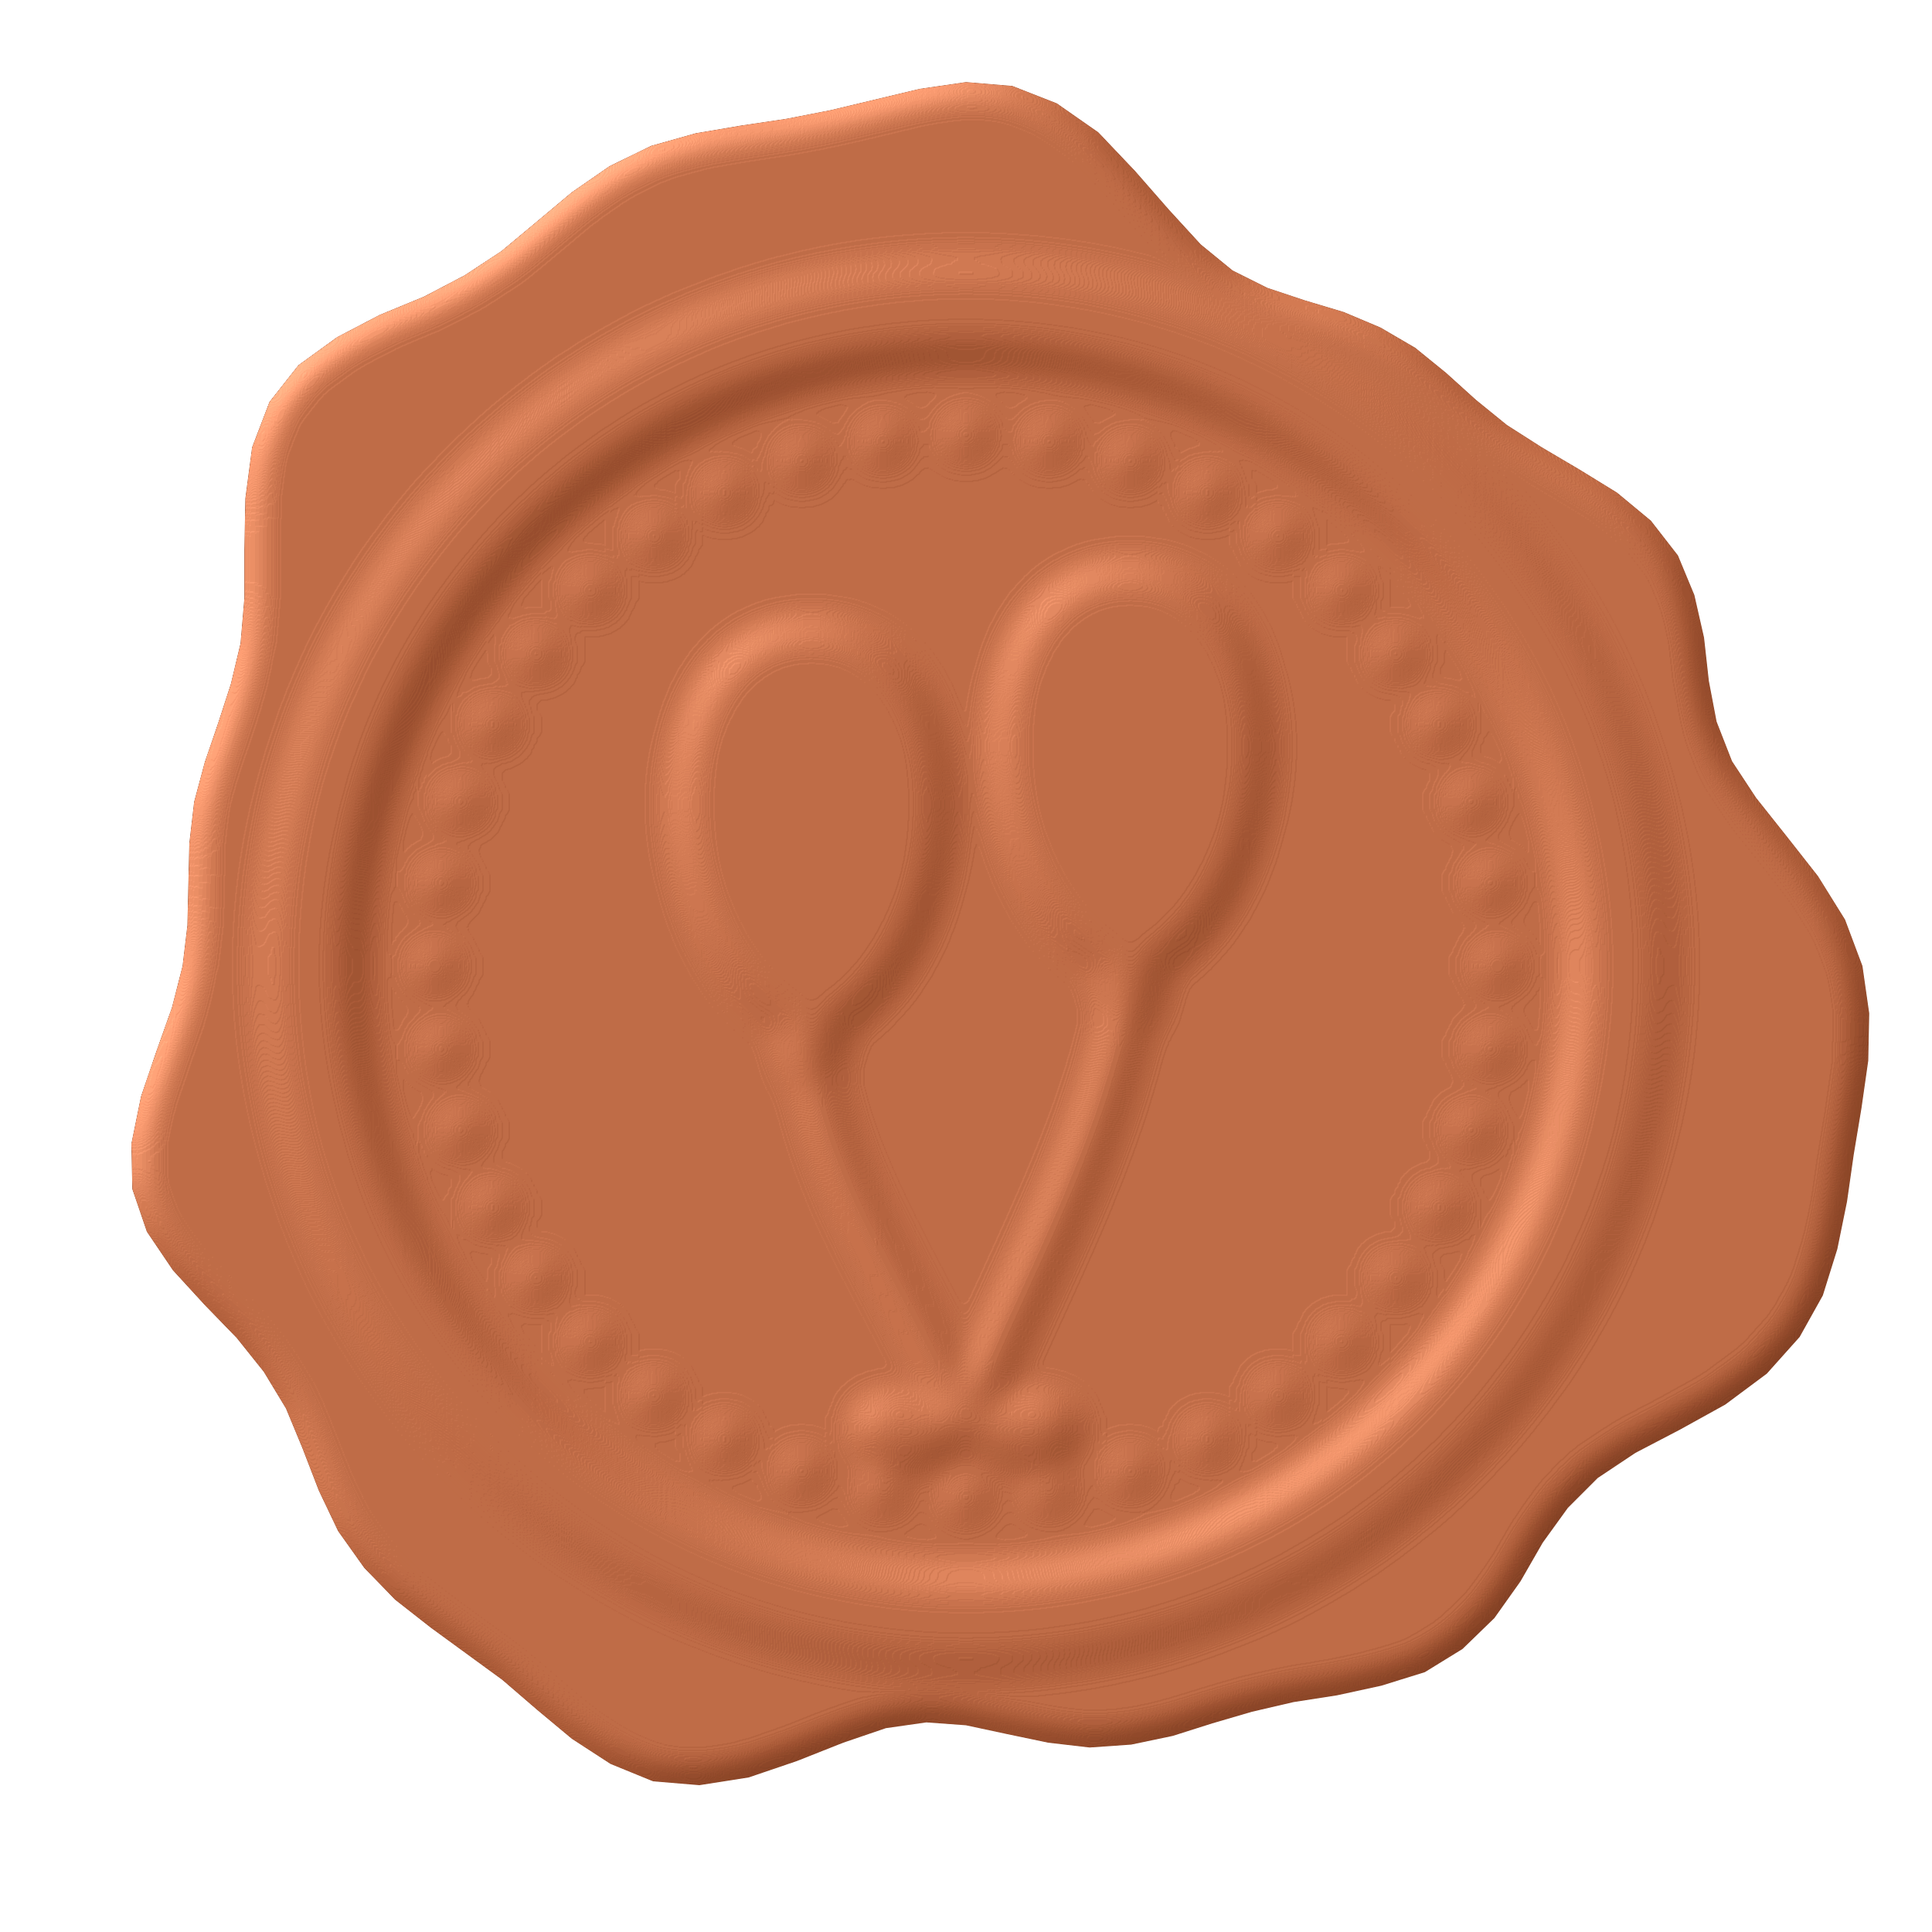
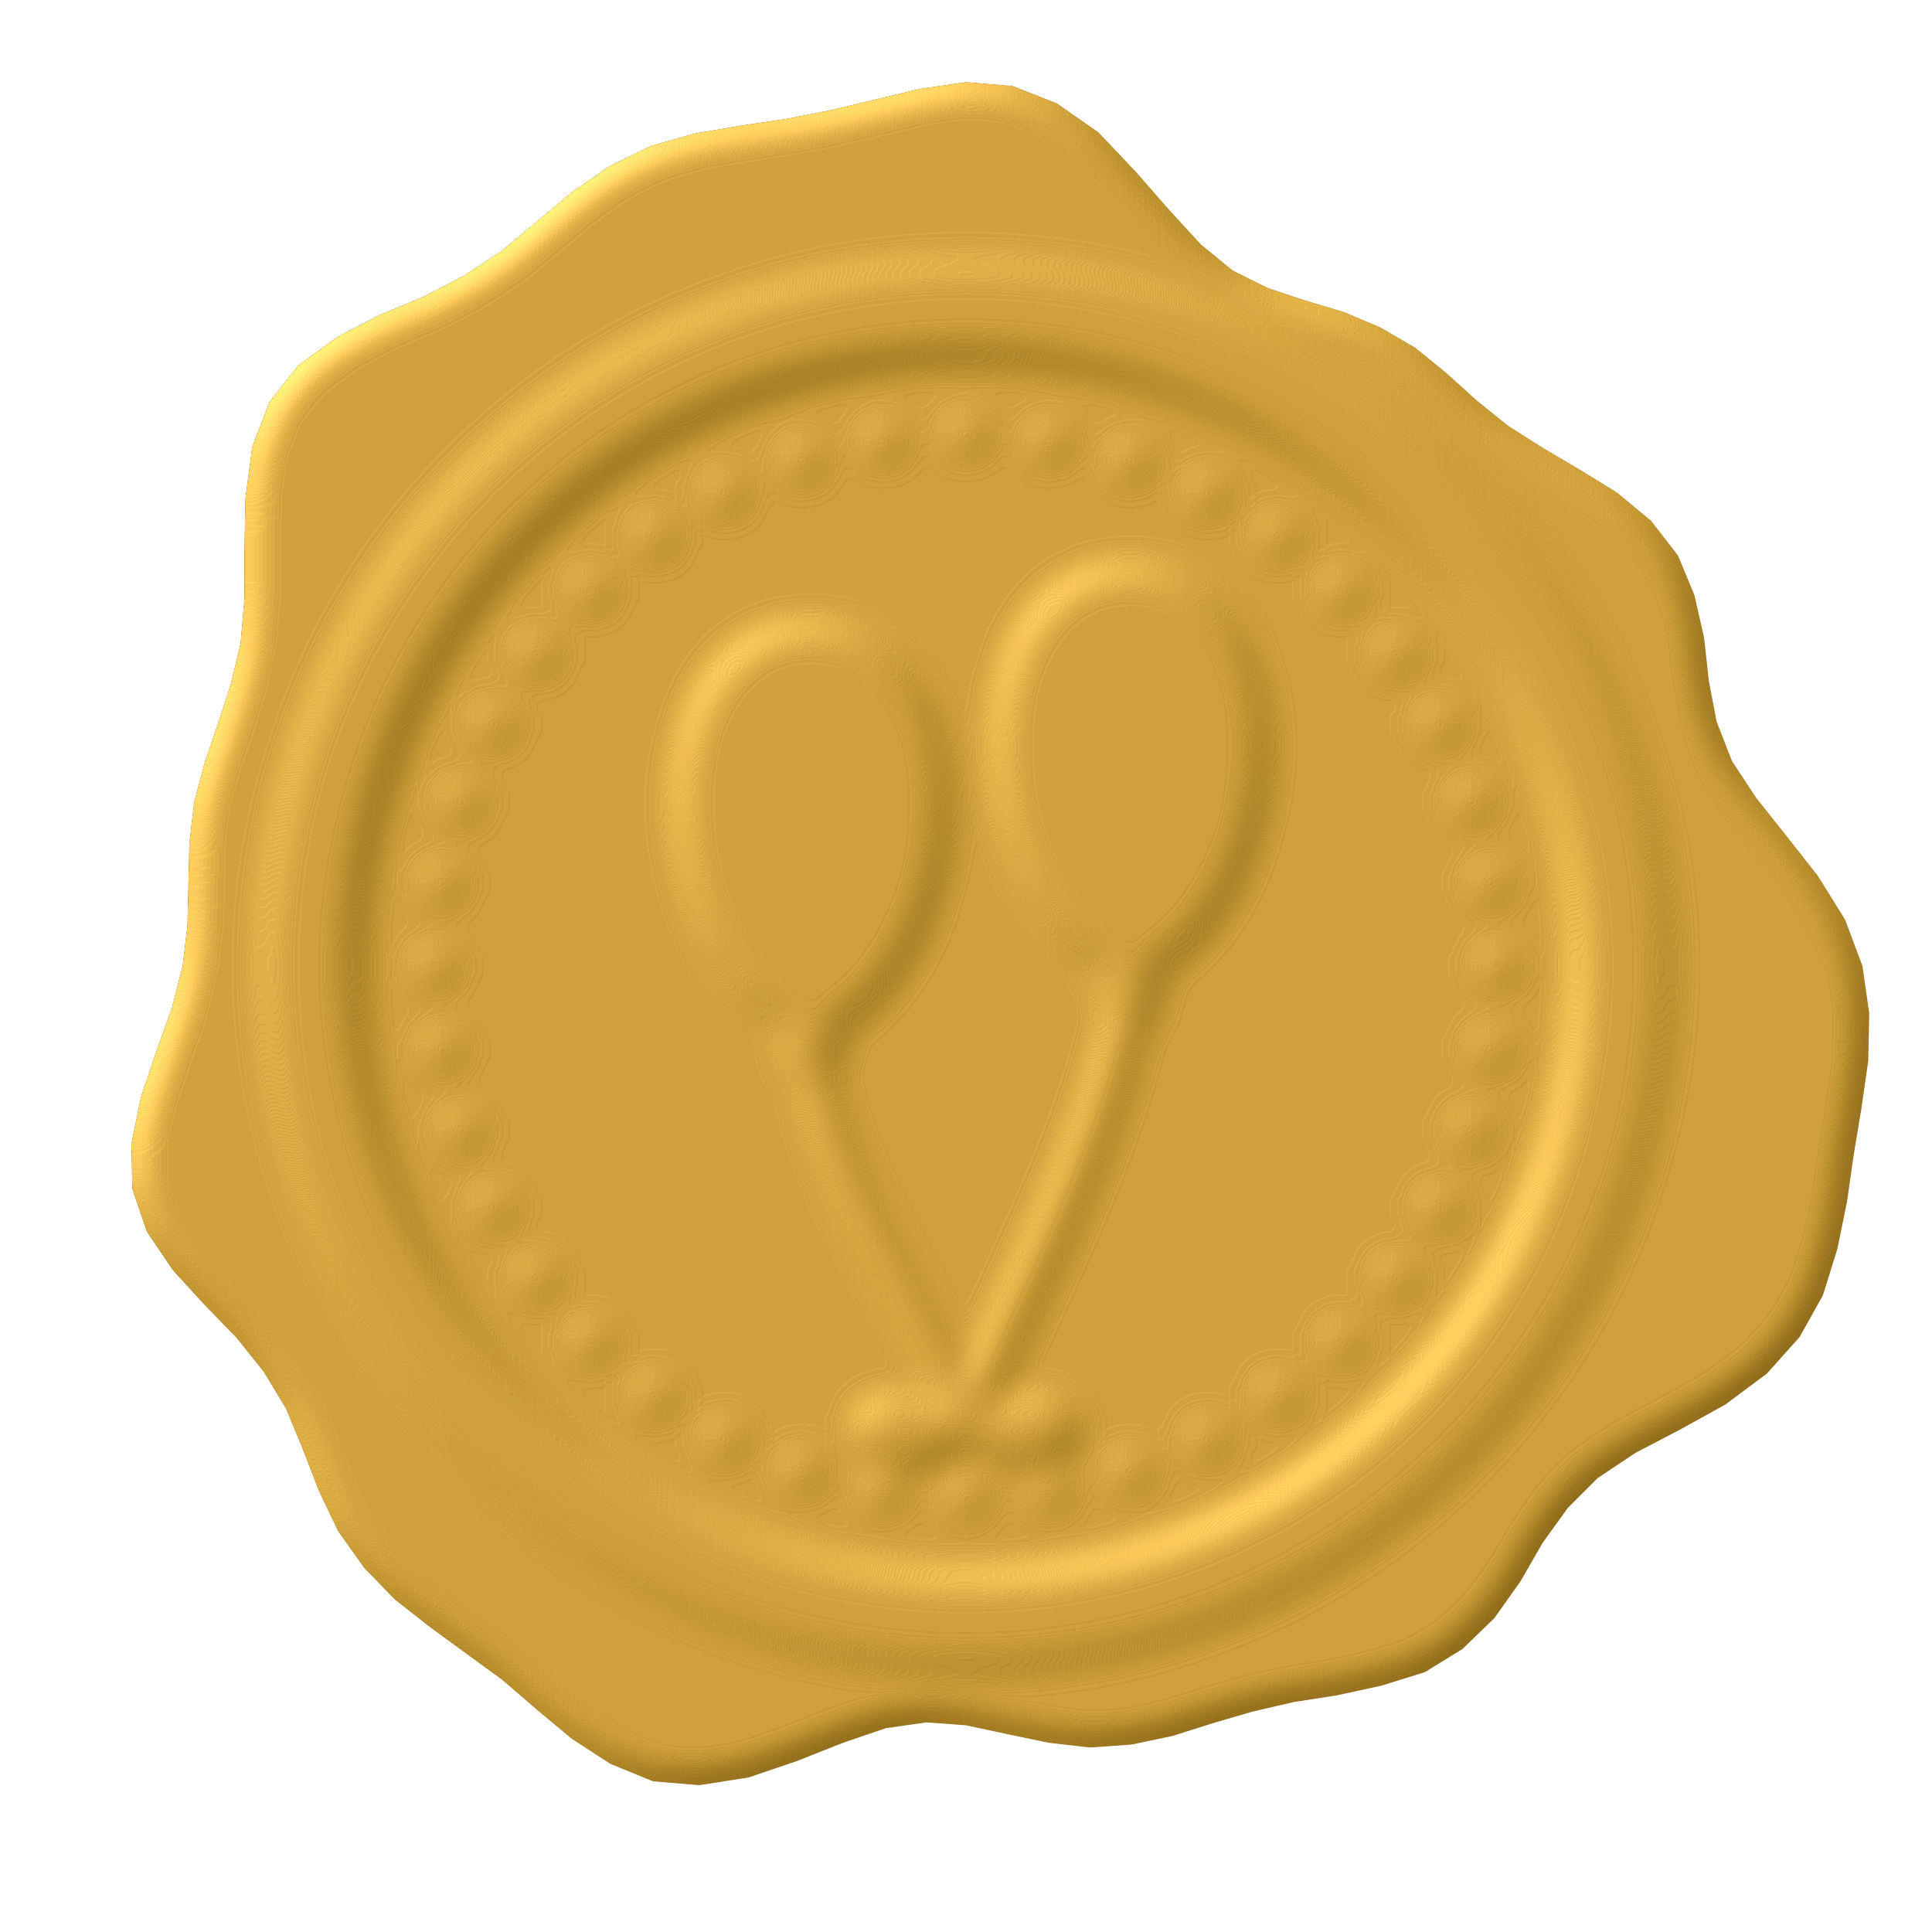
<svg xmlns="http://www.w3.org/2000/svg" viewBox="0 0 200 200">
  <defs>
    <filter id="cera" x="-5%" y="-5%" width="110%" height="110%" color-interpolation-filters="sRGB">
      <feColorMatrix in="SourceGraphic" type="luminanceToAlpha" result="h0" />
      <feGaussianBlur in="h0" stdDeviation="1.6" result="h" />
      <feDiffuseLighting in="h" surfaceScale="7" diffuseConstant="1.05" lighting-color="#fff" result="dif">
        <feDistantLight azimuth="225" elevation="48" />
      </feDiffuseLighting>
      <feSpecularLighting in="h" surfaceScale="7" specularConstant="1" specularExponent="24" lighting-color="#fff4ea" result="spec">
        <feDistantLight azimuth="225" elevation="52" />
      </feSpecularLighting>
-       <feFlood flood-color="#A9512B" result="col" />
+       <feFlood flood-color="#B98A1F" result="col" />
      <feComposite in="col" in2="dif" operator="arithmetic" k1="1.2" result="lit" />
      <feComposite in="lit" in2="SourceAlpha" operator="in" result="litM" />
      <feComposite in="spec" in2="SourceAlpha" operator="in" result="specM" />
      <feComposite in="specM" in2="litM" operator="arithmetic" k2=".5" k3="1" />
    </filter>
  </defs>
  <g filter="url(#cera)">
    <path d="M192.8 100.0L193.5 104.9L193.4 109.8L192.7 114.7L191.9 119.5L191.2 124.4L190.2 129.3L188.7 134.1L186.3 138.4L182.9 142.2L178.6 145.4L173.9 148.0L169.3 150.4L165.4 153.0L162.3 156.1L159.7 159.7L157.4 163.7L154.7 167.5L151.4 170.7L147.5 173.1L143.0 174.5L138.4 175.5L133.9 176.2L129.6 177.2L125.5 178.4L121.4 179.7L117.1 180.6L112.8 180.9L108.5 180.4L104.2 179.5L100.0 178.6L95.9 178.3L91.7 178.9L87.3 180.4L82.5 182.3L77.5 184.0L72.4 184.8L67.6 184.4L63.2 182.6L59.2 180.0L55.6 177.0L52.0 173.9L48.3 171.2L44.6 168.5L40.9 165.6L37.7 162.3L35.0 158.5L33.0 154.3L31.3 149.9L29.6 145.8L27.3 142.0L24.5 138.5L21.2 135.1L17.9 131.5L15.2 127.5L13.7 123.1L13.6 118.4L14.6 113.5L16.2 108.8L17.8 104.3L18.9 100.0L19.4 95.8L19.5 91.5L19.6 87.3L20.1 83.0L21.2 78.9L22.6 74.8L23.9 70.8L24.9 66.6L25.3 61.9L25.3 56.9L25.4 51.6L26.1 46.3L27.9 41.6L30.9 37.8L34.9 34.9L39.3 32.6L43.9 30.7L48.1 28.5L51.9 26.0L55.5 23.0L59.2 19.9L63.1 17.2L67.4 15.1L72.0 13.8L76.7 13.0L81.4 12.3L86.0 11.4L90.6 10.3L95.2 9.2L100.0 8.5L104.8 8.9L109.4 10.7L113.7 13.7L117.5 17.7L121.0 21.7L124.3 25.3L127.6 28.0L131.2 29.8L135.1 31.1L139.1 32.3L142.9 33.9L146.5 36.0L149.7 38.6L152.8 41.4L156.0 44.0L159.6 46.3L163.5 48.6L167.4 51.0L170.9 53.9L173.7 57.5L175.4 61.6L176.4 66.0L176.9 70.5L177.7 74.7L179.3 78.8L181.8 82.6L184.9 86.5L188.2 90.7L191.0 95.2Z" fill="#ADADAD" />
    <circle cx="100" cy="100" r="68" fill="none" stroke="#E4E4E4" stroke-width="9" />
    <circle cx="100" cy="100" r="63" fill="#7E7E7E" />
    <circle cx="155.0" cy="100.0" r="1.9" fill="#A6A6A6" />
    <circle cx="154.3" cy="108.6" r="1.9" fill="#A6A6A6" />
    <circle cx="152.3" cy="117.0" r="1.9" fill="#A6A6A6" />
    <circle cx="149.0" cy="125.0" r="1.9" fill="#A6A6A6" />
    <circle cx="144.5" cy="132.3" r="1.9" fill="#A6A6A6" />
    <circle cx="138.9" cy="138.9" r="1.9" fill="#A6A6A6" />
    <circle cx="132.3" cy="144.5" r="1.9" fill="#A6A6A6" />
    <circle cx="125.0" cy="149.0" r="1.9" fill="#A6A6A6" />
    <circle cx="117.0" cy="152.3" r="1.9" fill="#A6A6A6" />
    <circle cx="108.6" cy="154.3" r="1.9" fill="#A6A6A6" />
    <circle cx="100.0" cy="155.0" r="1.9" fill="#A6A6A6" />
    <circle cx="91.4" cy="154.3" r="1.9" fill="#A6A6A6" />
    <circle cx="83.0" cy="152.3" r="1.9" fill="#A6A6A6" />
    <circle cx="75.0" cy="149.0" r="1.9" fill="#A6A6A6" />
    <circle cx="67.7" cy="144.5" r="1.9" fill="#A6A6A6" />
    <circle cx="61.1" cy="138.9" r="1.9" fill="#A6A6A6" />
    <circle cx="55.5" cy="132.3" r="1.9" fill="#A6A6A6" />
    <circle cx="51.0" cy="125.0" r="1.9" fill="#A6A6A6" />
    <circle cx="47.7" cy="117.0" r="1.9" fill="#A6A6A6" />
    <circle cx="45.7" cy="108.6" r="1.9" fill="#A6A6A6" />
    <circle cx="45.0" cy="100.0" r="1.9" fill="#A6A6A6" />
    <circle cx="45.7" cy="91.4" r="1.9" fill="#A6A6A6" />
    <circle cx="47.7" cy="83.0" r="1.9" fill="#A6A6A6" />
    <circle cx="51.0" cy="75.0" r="1.9" fill="#A6A6A6" />
    <circle cx="55.5" cy="67.7" r="1.9" fill="#A6A6A6" />
    <circle cx="61.1" cy="61.1" r="1.9" fill="#A6A6A6" />
    <circle cx="67.7" cy="55.5" r="1.9" fill="#A6A6A6" />
    <circle cx="75.0" cy="51.0" r="1.9" fill="#A6A6A6" />
    <circle cx="83.0" cy="47.7" r="1.9" fill="#A6A6A6" />
    <circle cx="91.4" cy="45.7" r="1.9" fill="#A6A6A6" />
    <circle cx="100.0" cy="45.0" r="1.9" fill="#A6A6A6" />
    <circle cx="108.6" cy="45.7" r="1.9" fill="#A6A6A6" />
    <circle cx="117.0" cy="47.7" r="1.9" fill="#A6A6A6" />
    <circle cx="125.0" cy="51.0" r="1.9" fill="#A6A6A6" />
    <circle cx="132.3" cy="55.5" r="1.9" fill="#A6A6A6" />
    <circle cx="138.9" cy="61.1" r="1.9" fill="#A6A6A6" />
    <circle cx="144.5" cy="67.7" r="1.9" fill="#A6A6A6" />
    <circle cx="149.0" cy="75.0" r="1.9" fill="#A6A6A6" />
    <circle cx="152.3" cy="83.0" r="1.9" fill="#A6A6A6" />
    <circle cx="154.3" cy="91.4" r="1.9" fill="#A6A6A6" />
    <path d="M84 65C101.85 65 101.85 97.55 86.04 106.58L81.96 106.58C66.15 97.55 66.15 65 84 65Z" fill="#CFCFCF" />
    <path d="M81 106.58h6l-1.5 5h-3z" fill="#CFCFCF" />
    <path d="M117 59C134.85 59 134.85 91.55 119.04 100.58L114.96 100.58C99.15 91.55 99.15 59 117 59Z" fill="#CFCFCF" />
    <path d="M114 100.58h6l-1.5 5h-3z" fill="#CFCFCF" />
    <path d="M84 109C86 124 96 136 100 148M117 103C114 120 104 136 100 148" fill="none" stroke="#C4C4C4" stroke-width="2.6" stroke-linecap="round" />
    <path d="M100 148C93 142 86 146 90 150C93 153 98 151 100 148ZM100 148C107 142 114 146 110 150C107 153 102 151 100 148Z" fill="#C4C4C4" />
  </g>
</svg>
